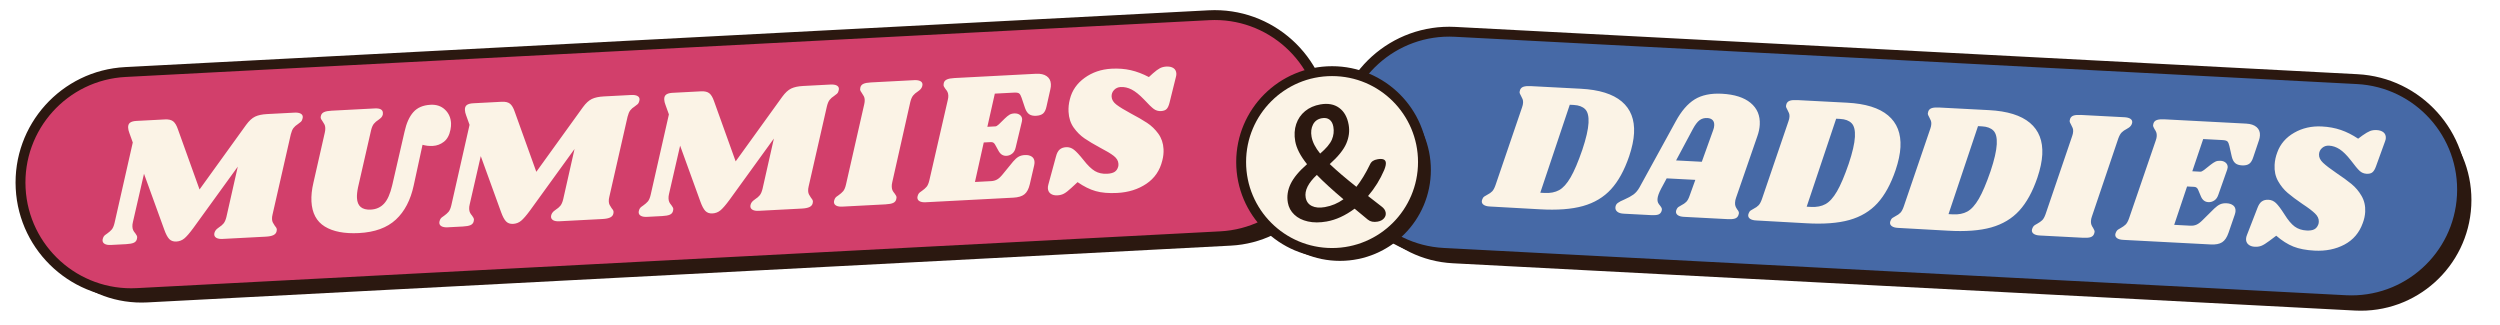
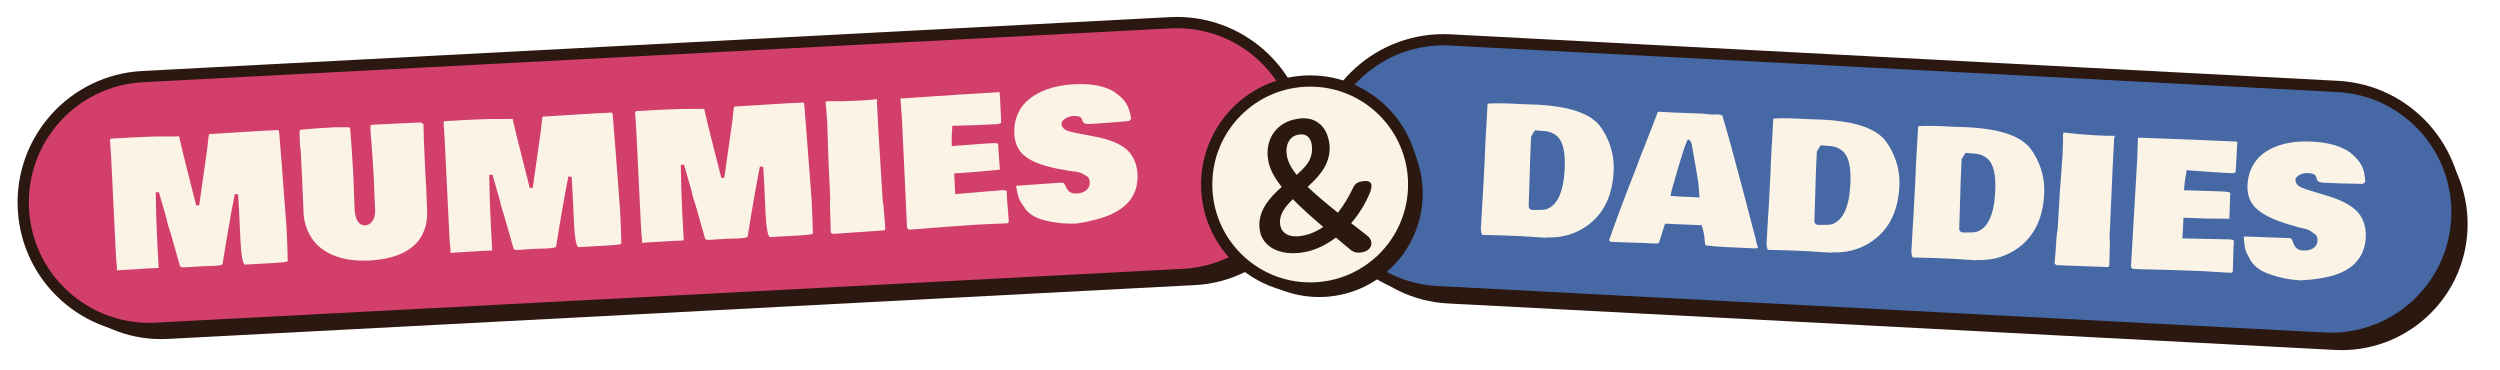
- <svg xmlns="http://www.w3.org/2000/svg" viewBox="0 0 1265 164" width="1265" height="164" role="img" aria-label="Mummies &amp; Daddies">
-   <g transform="rotate(-3 340.5 78.0)">
-     <rect x="15.00" y="27" width="661.0" height="112" rx="56.0" fill="#2B1810" />
-     <rect x="10.00" y="22" width="661.0" height="112" rx="56.0" fill="#D23F6B" stroke="#2B1810" stroke-width="5" />
-     <path d="M154.45 49.33Q154.45 49.79 154.17 50.54Q153.89 51.38 153.38 51.79Q152.87 52.21 151.84 52.86Q150.35 53.7 149.47 54.73Q148.59 55.75 147.93 57.89L136.58 97.92Q136.2 99.13 136.2 100.25Q136.2 101.27 136.53 101.97Q136.86 102.67 137.41 103.6Q137.79 104.07 138.07 104.58Q138.35 105.09 138.35 105.65Q138.35 105.83 138.16 106.58Q137.79 107.79 136.44 108.35Q135.09 108.91 132.57 108.91H110.7Q108.74 108.91 107.67 108.26Q106.6 107.6 106.6 106.49Q106.6 105.93 106.88 105.28Q107.16 104.62 107.67 104.11Q108.18 103.6 108.6 103.37Q109.02 103.14 109.21 102.95Q110.7 102.11 111.63 101.09Q112.56 100.06 113.21 97.92L120.29 72.79L96.17 102.67Q93.2 106.3 91.38 107.65Q89.56 109 87.24 109Q85 109 83.75 107.56Q82.49 106.11 81.47 102.67L72.71 73.9L65.83 98.02Q65.45 99.23 65.45 100.34Q65.45 101.46 65.78 102.2Q66.11 102.95 66.76 103.79Q67.59 105 67.59 105.74Q67.59 105.93 67.41 106.67Q67.04 107.98 65.73 108.49Q64.43 109 61.82 109H54.1Q52.14 109 51.07 108.35Q50 107.7 50 106.58Q50 106.02 50.28 105.37Q50.65 104.35 51.49 103.79Q52.33 103.23 52.51 103.14Q54 102.2 54.93 101.23Q55.86 100.25 56.52 98.02L67.87 57.8L66.38 52.86Q65.92 51.47 65.92 50.17Q65.92 48.49 66.99 47.74Q68.06 47 70.29 47H84.72Q87.52 47 88.87 48.21Q90.22 49.42 91.05 52.4L100.36 83.31L125.59 51.93Q128.01 48.95 130.34 47.98Q132.67 47 136.48 47H150.35Q152.31 47 153.38 47.61Q154.45 48.21 154.45 49.33ZM219.34 46.63Q223.8 46.63 226.5 49.47Q229.2 52.31 229.2 56.5Q229.2 57.89 228.74 59.75Q227.71 63.85 225.11 65.67Q222.5 67.48 219.43 67.48Q217.85 67.48 216.59 67.25Q215.33 67.02 214.22 66.64L208.72 86.84Q205.74 97.92 198.76 103.74Q191.78 109.56 179.77 109.56Q168.79 109.56 162.69 105.37Q156.59 101.18 156.59 92.34Q156.59 88.05 158.08 82.93L165.16 57.89Q165.53 56.68 165.53 55.56Q165.53 54.45 165.2 53.75Q164.88 53.05 164.32 52.12Q163.48 50.91 163.48 50.17Q163.48 49.79 163.67 49.23Q164.04 48.02 165.34 47.51Q166.65 47 169.16 47H191.04Q195.04 47 195.04 49.42Q195.04 49.98 194.95 50.35Q194.67 51.19 194.15 51.7Q193.64 52.21 192.62 52.86Q191.13 53.7 190.2 54.73Q189.27 55.75 188.62 57.89L180.52 86.38Q179.68 89.54 179.68 91.78Q179.68 98.02 186.38 98.02Q190.48 98.02 193.22 95.36Q195.97 92.71 197.83 86.29L205.47 59.57Q207.23 53.14 210.45 49.89Q213.66 46.63 219.34 46.63ZM325.09 49.33Q325.09 49.79 324.81 50.54Q324.53 51.38 324.02 51.79Q323.51 52.21 322.48 52.86Q320.99 53.7 320.11 54.73Q319.23 55.75 318.57 57.89L307.22 97.92Q306.84 99.13 306.84 100.25Q306.84 101.27 307.17 101.97Q307.5 102.67 308.05 103.6Q308.43 104.07 308.71 104.58Q308.98 105.09 308.98 105.65Q308.98 105.83 308.8 106.58Q308.43 107.79 307.08 108.35Q305.73 108.91 303.21 108.91H281.34Q279.38 108.91 278.31 108.26Q277.24 107.6 277.24 106.49Q277.24 105.93 277.52 105.28Q277.8 104.62 278.31 104.11Q278.82 103.6 279.24 103.37Q279.66 103.14 279.85 102.95Q281.34 102.11 282.27 101.09Q283.2 100.06 283.85 97.92L290.92 72.79L266.81 102.67Q263.83 106.3 262.02 107.65Q260.2 109 257.88 109Q255.64 109 254.39 107.56Q253.13 106.11 252.11 102.67L243.35 73.9L236.47 98.02Q236.09 99.23 236.09 100.34Q236.09 101.46 236.42 102.2Q236.74 102.95 237.4 103.79Q238.23 105 238.23 105.74Q238.23 105.93 238.05 106.67Q237.68 107.98 236.37 108.49Q235.07 109 232.46 109H224.74Q222.78 109 221.71 108.35Q220.64 107.7 220.64 106.58Q220.64 106.02 220.92 105.37Q221.29 104.35 222.13 103.79Q222.97 103.23 223.15 103.14Q224.64 102.2 225.57 101.23Q226.5 100.25 227.16 98.02L238.51 57.8L237.02 52.86Q236.56 51.47 236.56 50.17Q236.56 48.49 237.63 47.74Q238.7 47 240.93 47H255.36Q258.16 47 259.51 48.21Q260.86 49.42 261.69 52.4L271 83.31L296.23 51.93Q298.65 48.95 300.98 47.98Q303.31 47 307.12 47H320.99Q322.95 47 324.02 47.61Q325.09 48.21 325.09 49.33ZM426.1 49.33Q426.1 49.79 425.82 50.54Q425.54 51.38 425.03 51.79Q424.51 52.21 423.49 52.86Q422 53.7 421.12 54.73Q420.23 55.75 419.58 57.89L408.22 97.92Q407.85 99.13 407.85 100.25Q407.85 101.27 408.18 101.97Q408.5 102.67 409.06 103.6Q409.43 104.07 409.71 104.58Q409.99 105.09 409.99 105.65Q409.99 105.83 409.8 106.58Q409.43 107.79 408.08 108.35Q406.73 108.91 404.22 108.91H382.34Q380.39 108.91 379.32 108.26Q378.25 107.6 378.25 106.49Q378.25 105.93 378.53 105.28Q378.8 104.62 379.32 104.11Q379.83 103.6 380.25 103.37Q380.67 103.14 380.85 102.95Q382.34 102.11 383.27 101.09Q384.2 100.06 384.86 97.92L391.93 72.79L367.82 102.67Q364.84 106.3 363.03 107.65Q361.21 109 358.88 109Q356.65 109 355.39 107.56Q354.14 106.11 353.11 102.67L344.36 73.9L337.47 98.02Q337.1 99.23 337.1 100.34Q337.1 101.46 337.42 102.2Q337.75 102.95 338.4 103.79Q339.24 105 339.24 105.74Q339.24 105.93 339.05 106.67Q338.68 107.98 337.38 108.49Q336.08 109 333.47 109H325.74Q323.79 109 322.72 108.35Q321.65 107.7 321.65 106.58Q321.65 106.02 321.92 105.37Q322.3 104.35 323.14 103.79Q323.97 103.23 324.16 103.14Q325.65 102.2 326.58 101.23Q327.51 100.25 328.16 98.02L339.52 57.8L338.03 52.86Q337.56 51.47 337.56 50.17Q337.56 48.49 338.64 47.74Q339.71 47 341.94 47H356.37Q359.16 47 360.51 48.21Q361.86 49.42 362.7 52.4L372.01 83.31L397.24 51.93Q399.66 48.95 401.98 47.98Q404.31 47 408.13 47H422Q423.95 47 425.03 47.61Q426.1 48.21 426.1 49.33ZM468.45 49.33Q468.45 49.79 468.17 50.54Q467.89 51.19 467.38 51.7Q466.87 52.21 466.45 52.45Q466.03 52.68 465.85 52.86Q464.36 53.7 463.43 54.73Q462.5 55.75 461.84 57.89L450.58 98.02Q450.21 99.23 450.21 100.34Q450.21 101.46 450.53 102.2Q450.86 102.95 451.51 103.79Q452.35 105 452.35 105.74Q452.35 105.93 452.16 106.67Q451.79 107.98 450.49 108.49Q449.18 109 446.58 109H424.7Q422.74 109 421.67 108.35Q420.6 107.7 420.6 106.58Q420.6 106.02 420.88 105.37Q421.26 104.35 422.09 103.79Q422.93 103.23 423.12 103.14Q424.61 102.2 425.54 101.23Q426.47 100.25 427.12 98.02L438.48 57.89Q438.85 56.68 438.85 55.56Q438.85 54.54 438.52 53.84Q438.2 53.14 437.64 52.21Q436.8 51 436.8 50.26Q436.8 49.98 436.99 49.23Q437.36 48.02 438.62 47.51Q439.87 47 442.48 47H464.36Q466.31 47 467.38 47.61Q468.45 48.21 468.45 49.33ZM533.34 52.59Q533.34 53.89 532.97 55.1L530.55 63.76Q529.89 66.27 528.64 67.25Q527.38 68.23 525.05 68.23Q522.82 68.23 521.56 67.25Q520.31 66.27 519.65 64.04L518.17 58.73Q517.7 57.05 517.05 56.5Q516.4 55.94 514.53 55.94H504.76L500.11 72.51H504.2Q504.85 72.51 505.97 71.58L509.14 68.78Q510.53 67.57 511.56 67.02Q512.58 66.46 514.07 66.46Q515.74 66.46 516.82 67.34Q517.89 68.23 517.89 69.62Q517.89 69.99 517.7 70.74L513.88 83.68Q513.32 85.73 511.97 86.7Q510.62 87.68 509.04 87.68Q506.44 87.68 505.13 84.98L503.55 81.72Q502.9 80.33 501.5 80.33H497.87L492.38 100.06H500.57Q502.34 100.06 503.69 99.36Q505.04 98.67 506.62 96.9L512.21 90.75Q513.7 89.17 515.05 88.47Q516.4 87.77 518.35 87.77Q520.4 87.77 521.7 88.71Q523.01 89.64 523.01 91.5Q523.01 92.24 522.73 93.27L520.03 102.67Q519 106.21 517.05 107.6Q515.09 109 511.37 109H466.96Q465.01 109 463.94 108.35Q462.87 107.7 462.87 106.58Q462.87 106.02 463.15 105.37Q463.52 104.35 464.36 103.79Q465.2 103.23 465.38 103.14Q466.87 102.2 467.8 101.23Q468.73 100.25 469.38 98.02L480.83 57.89Q481.21 56.68 481.21 55.66Q481.21 54.54 480.88 53.8Q480.56 53.05 479.9 52.21Q479.07 51 479.07 50.26Q479.07 49.98 479.25 49.23Q479.62 48.02 480.93 47.51Q482.23 47 484.74 47H526.08Q529.52 47 531.43 48.49Q533.34 49.98 533.34 52.59ZM583.05 51.65 585.19 49.89Q587.43 48.12 588.87 47.47Q590.31 46.81 592.17 46.81Q594.41 46.81 595.71 47.79Q597.02 48.77 597.02 50.63Q597.02 51.38 596.74 52.21L592.83 65.06Q592.17 67.29 591.2 68.23Q590.22 69.16 588.26 69.16Q586.22 69.16 584.68 67.9Q583.14 66.64 579.89 62.73Q576.63 59.01 573.97 57.47Q571.32 55.94 568.53 55.94Q566.48 55.94 565.08 57.29Q563.69 58.64 563.69 60.59Q563.69 62.83 565.92 64.73Q568.16 66.64 572.9 69.53Q577.74 72.41 580.91 74.74Q584.08 77.07 586.31 80.51Q588.54 83.96 588.54 88.43Q588.54 91.31 587.61 94.2Q585.38 101.65 578.95 105.51Q572.53 109.37 563.97 109.37Q557.54 109.37 553.17 107.88Q548.79 106.39 544.23 102.86L540.88 105.65Q538.55 107.6 537.06 108.3Q535.57 109 533.71 109Q531.57 109 530.31 107.98Q529.06 106.95 529.06 105.18Q529.06 104.25 529.43 103.23L533.99 89.36Q534.74 86.94 536.04 85.91Q537.34 84.89 539.39 84.89Q541.53 84.89 543.25 86.38Q544.98 87.87 547.77 91.78Q550.75 96.06 553.31 97.74Q555.87 99.41 559.41 99.41Q561.92 99.41 563.27 98.62Q564.62 97.83 565.18 96.06Q565.36 95.59 565.36 94.66Q565.36 92.43 563.22 90.57Q561.08 88.71 556.61 86.1Q551.86 83.21 548.89 80.93Q545.91 78.65 543.72 75.21Q541.53 71.76 541.53 67.11Q541.53 63.85 542.56 60.68Q544.51 54.26 550.56 50.35Q556.61 46.44 564.43 46.44Q569.65 46.44 574.07 47.7Q578.49 48.95 583.05 51.65Z" fill="#FBF3E6" />
+ <svg xmlns="http://www.w3.org/2000/svg" viewBox="0 0 1111 164" width="1111" height="164" role="img" aria-label="Mummies &amp; Daddies">
+   <g transform="rotate(-3 294.6 78.0)">
+     <rect x="15.00" y="27" width="569.3" height="112" rx="56.0" fill="#2B1810" />
+     <rect x="10.00" y="22" width="569.3" height="112" rx="56.0" fill="#D23F6B" stroke="#2B1810" stroke-width="5" />
+     <path d="M69.12 73.71Q68.66 84.51 68.66 95.92V107.29H65.87L64.92 107.25L51.37 107.36Q50.08 107.36 50 107.4Q50 107.36 50.15 106.75V106.52L50.19 106.37Q50 103.62 50 99.69L50.15 57.07L50.11 55.09V53.18L50.04 49.59Q50.04 49.21 50.46 48.79H55.69L58.74 48.75Q69.5 48.75 74.13 49.06Q78.77 49.36 80.79 49.36Q81.9 55.93 84.07 66.76L86.78 80.42H88.12L93 55.47Q93.12 54.9 93.54 52.13Q93.96 49.36 94.19 49.06H94.34L119.18 48.83L120.67 48.87H124.94Q125.29 49.02 125.32 50.28L125.71 64.7Q126.16 82.64 126.35 92.63Q126.35 100.34 126.12 107.1Q126.01 107.55 124.6 107.63L122.88 107.71Q120.82 107.78 119.83 107.78H117.84Q114.14 107.82 106.93 107.82Q105.6 106.64 105.6 97.59L105.67 85.61V82.52Q105.67 78.44 105.63 76.49L104.18 76.23Q102.92 80.84 99.34 96.79L98.99 98.32Q98.73 99.5 98.1 102.54Q97.47 105.57 97.09 107.13Q96.63 107.67 93.04 107.67H92.55L88.27 107.55L85.94 107.59H84.15L81.14 107.63H80.07Q78.31 107.63 78.12 106.83L78.16 106.87L74.69 91.72Q74.54 91.15 74 89.22Q73.47 87.29 73.39 85.99L70.53 73.63ZM189.27 76.95 189.16 87.67Q189.16 92.6 187.58 96.37Q185.99 100.15 183.4 102.48Q176.34 108.89 162.53 108.89Q148.71 108.89 141.04 102.17Q138.33 99.85 136.48 96.12Q134.63 92.4 134.25 87.71Q134.44 71.76 134.44 58.22Q134.25 58.22 134.25 54.21Q134.25 50.2 134.59 49.25H135.4Q141.01 48.94 150.7 48.94Q151.38 49.1 153.2 49.13Q155.01 49.17 155.7 49.25L156.88 49.4Q157.15 56.96 157.22 70.2L156.99 85.54Q156.99 93.17 161.42 93.17Q163.29 93.17 164.57 91.53Q165.85 89.89 165.92 87.83L166.07 87.44L166.19 74.58L166.23 73.44Q166.23 64.59 166 56.35L165.92 53.56Q165.85 51.88 165.85 50.55Q165.85 49.21 166.27 48.71Q180.99 48.71 188.47 48.83Q188.74 49.1 189.16 49.32H189.12L189.54 49.59Q189.24 56.8 189.24 68.14V74.7ZM217.55 73.71Q217.09 84.51 217.09 95.92V107.29H214.3L213.35 107.25L199.8 107.36Q198.51 107.36 198.43 107.4Q198.43 107.36 198.58 106.75V106.52L198.62 106.37Q198.43 103.62 198.43 99.69L198.58 57.07L198.55 55.09V53.18L198.47 49.59Q198.47 49.21 198.89 48.79H204.12L207.17 48.75Q217.93 48.75 222.57 49.06Q227.2 49.36 229.22 49.36Q230.33 55.93 232.51 66.76L235.22 80.42H236.55L241.44 55.47Q241.55 54.9 241.97 52.13Q242.39 49.36 242.62 49.06H242.77L267.61 48.83L269.1 48.87H273.37Q273.72 49.02 273.75 50.28L274.14 64.7Q274.59 82.64 274.79 92.63Q274.79 100.34 274.56 107.1Q274.44 107.55 273.03 107.63L271.31 107.71Q269.25 107.78 268.26 107.78H266.28Q262.57 107.82 255.36 107.82Q254.03 106.64 254.03 97.59L254.1 85.61V82.52Q254.1 78.44 254.07 76.49L252.62 76.23Q251.36 80.84 247.77 96.79L247.43 98.32Q247.16 99.5 246.53 102.54Q245.9 105.57 245.52 107.13Q245.06 107.67 241.47 107.67H240.98L236.7 107.55L234.38 107.59H232.58L229.57 107.63H228.5Q226.74 107.63 226.55 106.83L226.59 106.87L223.12 91.72Q222.97 91.15 222.43 89.22Q221.9 87.29 221.82 85.99L218.96 73.63ZM302.79 73.71Q302.33 84.51 302.33 95.92V107.29H299.55L298.59 107.25L285.05 107.36Q283.75 107.36 283.67 107.4Q283.67 107.36 283.83 106.75V106.52L283.87 106.37Q283.67 103.62 283.67 99.69L283.83 57.07L283.79 55.09V53.18L283.71 49.59Q283.71 49.21 284.13 48.79H289.36L292.41 48.75Q303.17 48.75 307.81 49.06Q312.45 49.36 314.47 49.36Q315.57 55.93 317.75 66.76L320.46 80.42H321.79L326.68 55.47Q326.79 54.9 327.21 52.13Q327.63 49.36 327.86 49.06H328.01L352.85 48.83L354.34 48.87H358.62Q358.96 49.02 359 50.28L359.38 64.7Q359.84 82.64 360.03 92.63Q360.03 100.34 359.8 107.1Q359.68 107.55 358.27 107.63L356.56 107.71Q354.5 107.78 353.5 107.78H351.52Q347.82 107.82 340.61 107.82Q339.27 106.64 339.27 97.59L339.35 85.61V82.52Q339.35 78.44 339.31 76.49L337.86 76.23Q336.6 80.84 333.01 96.79L332.67 98.32Q332.4 99.5 331.77 102.54Q331.14 105.57 330.76 107.13Q330.3 107.67 326.72 107.67H326.22L321.95 107.55L319.62 107.59H317.83L314.81 107.63H313.74Q311.99 107.63 311.8 106.83L311.83 106.87L308.36 91.72Q308.21 91.15 307.68 89.22Q307.14 87.29 307.07 85.99L304.2 73.63ZM367.89 102.44Q367.89 94.69 368.31 91.68Q368.31 75.08 368.76 58.22Q368.65 55.81 368.65 53.37V52.11Q368.5 50.93 368.5 50.01Q368.5 49.1 368.69 48.83Q376.85 49.32 383 49.32Q389.14 49.32 391.43 49.1Q391.51 49.21 391.55 49.74H391.28V63.56L391.55 94.62Q391.55 94.96 391.66 95.19V95.27Q391.77 95.5 391.77 95.76L392.08 106.87Q391.89 107.29 391.39 107.52H390.1L368.73 107.86Q368.35 107.67 367.73 107.29L367.77 106.64ZM402 59.28 401.81 49.25Q401.85 49.25 402.08 49.36Q431.08 48.87 445.77 48.83Q445.92 48.9 446 49.06V59.82Q446 61.38 445.92 62.37Q445.73 62.98 443.67 62.98H443.4Q434.17 62.98 424.17 62.68Q424.17 63.02 424.07 63.9Q423.98 64.78 423.94 65.16L423.75 66.61Q423.56 68.06 423.48 71.65L435.31 71.38Q438.36 71.3 439.74 71.3H440.35Q442.68 71.3 443.4 71.44Q444.13 71.57 444.13 72.22L444.09 72.52V73.44L444.28 83.25L444.24 83.28V83.25Q432.64 83.82 425.7 83.82H423.9V93.05L444.62 92.4Q446.34 92.4 446.8 92.9Q446.76 93.89 446.76 95.72L447.03 106.1Q447.03 107.06 446.19 107.21L433.52 107.1Q429.78 107.1 418.64 107.36L412.38 107.52Q405.74 107.74 402.53 107.74L402.42 107.67H402.46Q402.08 107.29 401.73 106.94V105.61L401.96 64.82ZM451.41 90.76 471.6 90.42Q472.36 90.42 472.88 91.72Q473.39 93.02 473.89 93.78Q475.07 95.61 477.8 95.61Q480.53 95.61 482.21 94.33Q483.88 93.05 483.88 91.03Q483.88 89.01 482.85 88.26Q481.82 87.52 480.6 86.81Q479.38 86.11 477 85.73Q474.61 85.35 474.38 85.27H474.46L472.28 84.7Q470.19 84.32 468.77 83.86Q459.65 81.42 455.59 77.71Q451.53 74.01 451.53 67.75Q451.53 63.21 453.21 59.59Q454.88 55.96 457.59 53.67Q465.42 47.07 479.19 47.07Q490.14 47.07 496.4 51.04H496.36Q500.37 53.94 501.86 56.75Q503.34 59.55 503.73 63.67L502.73 64.66Q492.7 65.05 484.95 65.05Q482.63 65.05 482.17 63.67Q481.98 63.1 481.75 62.53Q481.21 61.15 478.31 61.15H478.16Q475.91 61.15 474.31 62.2Q472.7 63.25 472.68 64.24Q472.67 65.24 473.1 65.88Q473.54 66.53 474.04 66.92Q474.54 67.3 475.57 67.7Q476.6 68.1 477.11 68.23Q477.63 68.37 478.73 68.67L480.07 69.01Q480.87 69.24 484.74 70.16Q488.62 71.07 491.21 71.91V71.88Q499.34 74.62 502.3 78.72Q505.25 82.83 505.25 88.28Q505.25 102.82 487.89 107.13Q482.85 108.39 477.13 108.93Q470.11 108.93 463.24 106.87Q456.37 104.81 454.04 100.15Q452.48 97.9 451.95 96.01Q451.41 94.12 451.07 90.73Q451.18 90.76 451.41 90.76Z" fill="#FBF3E6" />
  </g>
-   <g transform="rotate(3 961.6 84.0)">
-     <rect x="682.02" y="33" width="569.1" height="112" rx="56.0" fill="#2B1810" />
-     <rect x="677.02" y="28" width="569.1" height="112" rx="56.0" fill="#4669A6" stroke="#2B1810" stroke-width="5" />
-     <path d="M826.14 74.46Q826.14 79.58 824.28 86.28Q821.21 97.08 815.99 103.41Q810.78 109.74 802.26 112.63Q793.74 115.51 780.43 115.42L755.11 115.33Q753.16 115.33 752.09 114.67Q751.02 114.02 751.02 112.91Q751.02 112.35 751.29 111.7Q751.57 110.86 752.09 110.48Q752.6 110.11 753.62 109.46Q755.11 108.62 756 107.6Q756.88 106.58 757.53 104.34L768.89 64.31Q769.26 63.1 769.26 61.98Q769.26 60.96 768.94 60.26Q768.61 59.56 768.05 58.63Q767.21 57.42 767.21 56.68Q767.21 56.4 767.4 55.65Q767.77 54.44 769.03 53.93Q770.29 53.42 772.89 53.42H798.03Q811.99 53.42 819.07 58.77Q826.14 64.12 826.14 74.46ZM802.87 70.45Q802.87 65.52 800.82 63.66Q798.77 61.8 794.95 61.8H792.91L780.34 107.04H782.57Q786.86 107.04 789.79 105.23Q792.72 103.41 795.23 98.52Q797.75 93.64 800.45 84.23Q802.87 75.48 802.87 70.45ZM879.39 104.43Q879.02 105.64 879.02 106.85Q879.02 107.88 879.3 108.58Q879.58 109.27 879.9 109.69Q880.23 110.11 880.32 110.3Q881.25 111.23 881.25 112.16Q881.25 112.35 881.07 113.09Q880.69 114.39 879.44 114.91Q878.18 115.42 875.57 115.42H853.51Q851.56 115.42 850.48 114.77Q849.41 114.12 849.41 113Q849.41 112.44 849.69 111.79Q849.97 111.04 850.48 110.62Q851 110.21 851.93 109.65Q853.42 108.81 854.35 107.79Q855.28 106.76 855.93 104.43L858.35 96.43H843.83L841.32 101.73Q839.73 105.18 839.73 107.13Q839.73 108.25 840.11 108.95Q840.48 109.65 841.22 110.39Q841.87 111.14 842.11 111.65Q842.34 112.16 842.15 113Q841.78 114.39 840.62 114.91Q839.45 115.42 836.94 115.42H823.07Q820.93 115.42 819.81 114.63Q818.69 113.84 818.69 112.53Q818.69 111.04 819.76 110.16Q820.83 109.27 822.98 108.25Q825.77 106.85 827.44 105.5Q829.12 104.15 830.33 101.73L846.9 67.38Q850.72 59.38 855.88 55.79Q861.05 52.21 869.52 52.21Q879.02 52.21 884.23 56.07Q889.44 59.94 889.44 66.82Q889.44 69.71 888.51 72.78ZM861.14 87.12 866.08 70.73Q866.45 69.62 866.45 68.41Q866.45 66.64 865.47 65.75Q864.5 64.87 862.73 64.87Q860.49 64.87 858.91 66.17Q857.33 67.48 855.74 70.83L848.11 87.12ZM961.13 74.46Q961.13 79.58 959.26 86.28Q956.19 97.08 950.98 103.41Q945.77 109.74 937.25 112.63Q928.73 115.51 915.42 115.42L890.1 115.33Q888.14 115.33 887.07 114.67Q886 114.02 886 112.91Q886 112.35 886.28 111.7Q886.56 110.86 887.07 110.48Q887.58 110.11 888.61 109.46Q890.1 108.62 890.98 107.6Q891.86 106.58 892.52 104.34L903.87 64.31Q904.25 63.1 904.25 61.98Q904.25 60.96 903.92 60.26Q903.59 59.56 903.04 58.63Q902.2 57.42 902.2 56.68Q902.2 56.4 902.38 55.65Q902.76 54.44 904.01 53.93Q905.27 53.42 907.88 53.42H933.01Q946.98 53.42 954.05 58.77Q961.13 64.12 961.13 74.46ZM937.85 70.45Q937.85 65.52 935.8 63.66Q933.76 61.8 929.94 61.8H927.89L915.32 107.04H917.56Q921.84 107.04 924.77 105.23Q927.71 103.41 930.22 98.52Q932.73 93.64 935.43 84.23Q937.85 75.48 937.85 70.45ZM1032.99 74.46Q1032.99 79.58 1031.13 86.28Q1028.06 97.08 1022.85 103.41Q1017.63 109.74 1009.12 112.63Q1000.6 115.51 987.29 115.42L961.96 115.33Q960.01 115.33 958.94 114.67Q957.87 114.02 957.87 112.91Q957.87 112.35 958.15 111.7Q958.43 110.86 958.94 110.48Q959.45 110.11 960.47 109.46Q961.96 108.62 962.85 107.6Q963.73 106.58 964.38 104.34L975.74 64.31Q976.11 63.1 976.11 61.98Q976.11 60.96 975.79 60.26Q975.46 59.56 974.9 58.63Q974.07 57.42 974.07 56.68Q974.07 56.4 974.25 55.65Q974.62 54.44 975.88 53.93Q977.14 53.42 979.74 53.42H1004.88Q1018.84 53.42 1025.92 58.77Q1032.99 64.12 1032.99 74.46ZM1009.72 70.45Q1009.72 65.52 1007.67 63.66Q1005.62 61.8 1001.81 61.8H999.76L987.19 107.04H989.43Q993.71 107.04 996.64 105.23Q999.57 103.41 1002.09 98.52Q1004.6 93.64 1007.3 84.23Q1009.72 75.48 1009.72 70.45ZM1077.59 55.75Q1077.59 56.21 1077.31 56.96Q1077.03 57.61 1076.52 58.12Q1076 58.63 1075.58 58.86Q1075.17 59.1 1074.98 59.28Q1073.49 60.12 1072.56 61.15Q1071.63 62.17 1070.98 64.31L1059.71 104.43Q1059.34 105.64 1059.34 106.76Q1059.34 107.88 1059.67 108.62Q1059.99 109.37 1060.64 110.21Q1061.48 111.42 1061.48 112.16Q1061.48 112.35 1061.29 113.09Q1060.92 114.39 1059.62 114.91Q1058.32 115.42 1055.71 115.42H1033.83Q1031.88 115.42 1030.81 114.77Q1029.74 114.12 1029.74 113Q1029.74 112.44 1030.02 111.79Q1030.39 110.76 1031.23 110.21Q1032.06 109.65 1032.25 109.55Q1033.74 108.62 1034.67 107.65Q1035.6 106.67 1036.25 104.43L1047.61 64.31Q1047.98 63.1 1047.98 61.98Q1047.98 60.96 1047.66 60.26Q1047.33 59.56 1046.77 58.63Q1045.93 57.42 1045.93 56.68Q1045.93 56.4 1046.12 55.65Q1046.49 54.44 1047.75 53.93Q1049.01 53.42 1051.61 53.42H1073.49Q1075.44 53.42 1076.52 54.02Q1077.59 54.63 1077.59 55.75ZM1142.47 59Q1142.47 60.31 1142.1 61.52L1139.68 70.18Q1139.03 72.69 1137.77 73.67Q1136.51 74.64 1134.19 74.64Q1131.95 74.64 1130.7 73.67Q1129.44 72.69 1128.79 70.45L1127.3 65.15Q1126.83 63.47 1126.18 62.91Q1125.53 62.36 1123.67 62.36H1113.89L1109.24 78.93H1113.33Q1113.98 78.93 1115.1 78L1118.27 75.2Q1119.66 73.99 1120.69 73.43Q1121.71 72.88 1123.2 72.88Q1124.88 72.88 1125.95 73.76Q1127.02 74.64 1127.02 76.04Q1127.02 76.41 1126.83 77.16L1123.02 90.1Q1122.46 92.15 1121.11 93.12Q1119.76 94.1 1118.17 94.1Q1115.57 94.1 1114.26 91.4L1112.68 88.14Q1112.03 86.75 1110.63 86.75H1107L1101.51 106.48H1109.7Q1111.47 106.48 1112.82 105.78Q1114.17 105.09 1115.75 103.32L1121.34 97.17Q1122.83 95.59 1124.18 94.89Q1125.53 94.19 1127.48 94.19Q1129.53 94.19 1130.83 95.12Q1132.14 96.06 1132.14 97.92Q1132.14 98.66 1131.86 99.69L1129.16 109.09Q1128.14 112.63 1126.18 114.02Q1124.23 115.42 1120.5 115.42H1076.1Q1074.14 115.42 1073.07 114.77Q1072 114.12 1072 113Q1072 112.44 1072.28 111.79Q1072.65 110.76 1073.49 110.21Q1074.33 109.65 1074.51 109.55Q1076 108.62 1076.93 107.65Q1077.86 106.67 1078.52 104.43L1089.97 64.31Q1090.34 63.1 1090.34 62.08Q1090.34 60.96 1090.01 60.21Q1089.69 59.47 1089.04 58.63Q1088.2 57.42 1088.2 56.68Q1088.2 56.4 1088.38 55.65Q1088.76 54.44 1090.06 53.93Q1091.36 53.42 1093.88 53.42H1135.21Q1138.65 53.42 1140.56 54.91Q1142.47 56.4 1142.47 59ZM1192.18 58.07 1194.32 56.3Q1196.56 54.54 1198 53.88Q1199.44 53.23 1201.31 53.23Q1203.54 53.23 1204.84 54.21Q1206.15 55.19 1206.15 57.05Q1206.15 57.79 1205.87 58.63L1201.96 71.48Q1201.31 73.71 1200.33 74.64Q1199.35 75.58 1197.4 75.58Q1195.35 75.58 1193.81 74.32Q1192.28 73.06 1189.02 69.15Q1185.76 65.43 1183.11 63.89Q1180.45 62.36 1177.66 62.36Q1175.61 62.36 1174.22 63.71Q1172.82 65.06 1172.82 67.01Q1172.82 69.24 1175.05 71.15Q1177.29 73.06 1182.04 75.95Q1186.88 78.83 1190.04 81.16Q1193.21 83.49 1195.44 86.93Q1197.68 90.38 1197.68 94.85Q1197.68 97.73 1196.74 100.62Q1194.51 108.06 1188.09 111.93Q1181.66 115.79 1173.1 115.79Q1166.68 115.79 1162.3 114.3Q1157.92 112.81 1153.36 109.27L1150.01 112.07Q1147.68 114.02 1146.2 114.72Q1144.71 115.42 1142.84 115.42Q1140.7 115.42 1139.45 114.39Q1138.19 113.37 1138.19 111.6Q1138.19 110.67 1138.56 109.65L1143.12 95.78Q1143.87 93.36 1145.17 92.33Q1146.47 91.31 1148.52 91.31Q1150.66 91.31 1152.39 92.8Q1154.11 94.29 1156.9 98.2Q1159.88 102.48 1162.44 104.15Q1165 105.83 1168.54 105.83Q1171.05 105.83 1172.4 105.04Q1173.75 104.25 1174.31 102.48Q1174.5 102.01 1174.5 101.08Q1174.5 98.85 1172.35 96.99Q1170.21 95.12 1165.74 92.52Q1161 89.63 1158.02 87.35Q1155.04 85.07 1152.85 81.63Q1150.66 78.18 1150.66 73.53Q1150.66 70.27 1151.69 67.1Q1153.64 60.68 1159.69 56.77Q1165.74 52.86 1173.56 52.86Q1178.78 52.86 1183.2 54.12Q1187.62 55.37 1192.18 58.07Z" fill="#FBF3E6" />
+   <g transform="rotate(3 838.7 84.0)">
+     <rect x="590.25" y="33" width="506.9" height="112" rx="56.0" fill="#2B1810" />
+     <rect x="585.25" y="28" width="506.9" height="112" rx="56.0" fill="#4669A6" stroke="#2B1810" stroke-width="5" />
+     <path d="M674.48 54.83 681.61 54.71Q700.27 54.71 707.83 60.9Q709.43 62.08 711.34 64.86Q716.87 72.92 716.87 82.65Q716.87 100.01 704.93 108.33Q697.79 113.32 688.52 113.4L688.37 113.55H687.41L677.26 113.44Q670.36 113.44 659.98 113.78Q659.25 112.41 659.25 110.54L659.29 109.17V103.21L659.37 94.74V80.78Q659.29 75.97 659.29 73.6V67.34L659.33 66.47V55.55Q659.33 55.25 663.49 55.04Q667.65 54.83 670.13 54.83ZM690.66 68.03Q688.48 66.47 685.85 66.28Q684.93 66.24 683.35 66.2Q681.77 66.16 681.04 66.12Q680.35 67.15 680.13 67.65L679.44 69.06V71.2Q679.44 77.8 679.74 89.09L679.97 100.12Q680.2 101.3 681.5 101.53Q685.43 101.46 687.57 101Q695.08 98.33 695.08 82.72Q695.08 71.16 690.66 68.03ZM782.65 112.94Q782.62 113.44 780.56 113.44H777.04L774.68 113.48H772.35L768.65 113.52Q763.12 113.52 759.45 113.25Q759.34 113.21 759.19 112.79L759 111.99Q758.65 108.06 757.2 104.4L740.87 104.55Q740.72 105.2 739.88 108.4Q739.04 111.61 738.62 113.25Q738.24 113.63 734.99 113.63L734.04 113.59H731.83L721.91 113.82H720.76L719.69 113.86H717.02Q716.76 113.59 716.45 113.17Q720.27 99.97 726.79 80.43L727.67 77.72H727.63L728.66 74.56Q729.16 73.03 731.5 66.08Q733.85 59.14 734.44 57.12Q735.03 55.1 735.15 55.02H741.48L755.03 54.83L758.69 55.02L761.71 54.83Q763.99 54.83 763.99 55.74Q767.81 66.39 774.18 86.38Q780.56 106.38 781.36 108.86L781.89 110.77Q782.16 111.8 782.65 112.94ZM744.88 92.11 746.44 92.15 755.56 92.11Q754.99 87.57 754.68 85.43L753.23 78.91Q750.94 68.79 750.87 68.6Q750.79 68.41 750.73 68.24Q750.68 68.07 750.64 68.01Q750.6 67.95 750.54 67.8Q750.49 67.65 750.43 67.59Q750.37 67.53 750.3 67.42Q750.03 66.96 749.19 66.62Q748.16 66.85 743.05 89.59L742.63 92.11ZM801.62 54.83 808.75 54.71Q827.41 54.71 834.97 60.9Q836.57 62.08 838.48 64.86Q844.01 72.92 844.01 82.65Q844.01 100.01 832.07 108.33Q824.93 113.32 815.66 113.4L815.51 113.55H814.55L804.4 113.44Q797.5 113.44 787.12 113.78Q786.39 112.41 786.39 110.54L786.43 109.17V103.21L786.51 94.74V80.78Q786.43 75.97 786.43 73.6V67.34L786.47 66.47V55.55Q786.47 55.25 790.63 55.04Q794.79 54.83 797.27 54.83ZM817.8 68.03Q815.62 66.47 812.99 66.28Q812.07 66.24 810.49 66.2Q808.9 66.16 808.18 66.12Q807.49 67.15 807.26 67.65L806.58 69.06V71.2Q806.58 77.8 806.88 89.09L807.11 100.12Q807.34 101.3 808.64 101.53Q812.57 101.46 814.7 101Q822.22 98.33 822.22 82.72Q822.22 71.16 817.8 68.03ZM866.06 54.83 873.2 54.71Q891.86 54.71 899.41 60.9Q901.02 62.08 902.92 64.86Q908.46 72.92 908.46 82.65Q908.46 100.01 896.51 108.33Q889.38 113.32 880.11 113.4L879.95 113.55H879L868.85 113.44Q861.94 113.44 851.56 113.78Q850.84 112.41 850.84 110.54L850.88 109.17V103.21L850.95 94.74V80.78Q850.88 75.97 850.88 73.6V67.34L850.92 66.47V55.55Q850.92 55.25 855.07 55.04Q859.23 54.83 861.71 54.83ZM882.24 68.03Q880.07 66.47 877.43 66.28Q876.52 66.24 874.94 66.2Q873.35 66.16 872.63 66.12Q871.94 67.15 871.71 67.65L871.02 69.06V71.2Q871.02 77.8 871.33 89.09L871.56 100.12Q871.79 101.3 873.08 101.53Q877.02 101.46 879.15 101Q886.67 98.33 886.67 82.72Q886.67 71.16 882.24 68.03ZM914.83 108.44Q914.83 100.69 915.25 97.68Q915.25 81.08 915.71 64.22Q915.59 61.81 915.59 59.37V58.11Q915.44 56.93 915.44 56.01Q915.44 55.1 915.63 54.83Q923.8 55.32 929.94 55.32Q936.08 55.32 938.37 55.1Q938.45 55.21 938.49 55.74H938.22V69.56L938.49 100.62Q938.49 100.96 938.6 101.19V101.27Q938.72 101.5 938.72 101.76L939.02 112.87Q938.83 113.29 938.33 113.52H937.04L915.67 113.86Q915.29 113.67 914.68 113.29L914.71 112.64ZM948.94 65.28 948.75 55.25Q948.79 55.25 949.02 55.36Q978.02 54.87 992.71 54.83Q992.86 54.9 992.94 55.06V65.82Q992.94 67.38 992.86 68.37Q992.67 68.98 990.61 68.98H990.34Q981.11 68.98 971.11 68.68Q971.11 69.02 971.01 69.9Q970.92 70.78 970.88 71.16L970.69 72.61Q970.5 74.06 970.42 77.65L982.25 77.38Q985.3 77.3 986.68 77.3H987.29Q989.62 77.3 990.34 77.44Q991.07 77.57 991.07 78.22L991.03 78.52V79.44L991.22 89.25L991.18 89.28V89.25Q979.58 89.82 972.64 89.82H970.84V99.05L991.56 98.4Q993.28 98.4 993.74 98.9Q993.7 99.89 993.7 101.72L993.97 112.1Q993.97 113.06 993.13 113.21L980.46 113.1Q976.72 113.1 965.58 113.36L959.32 113.52Q952.68 113.74 949.47 113.74L949.36 113.67H949.4Q949.02 113.29 948.67 112.94V111.61L948.9 70.82ZM998.35 96.76 1018.54 96.42Q1019.3 96.42 1019.82 97.72Q1020.33 99.02 1020.83 99.78Q1022.01 101.61 1024.74 101.61Q1027.47 101.61 1029.15 100.33Q1030.83 99.05 1030.83 97.03Q1030.83 95.01 1029.79 94.26Q1028.76 93.52 1027.54 92.81Q1026.32 92.11 1023.94 91.73Q1021.55 91.35 1021.32 91.27H1021.4L1019.23 90.7Q1017.13 90.32 1015.71 89.86Q1006.59 87.42 1002.53 83.71Q998.47 80.01 998.47 73.75Q998.47 69.21 1000.15 65.59Q1001.83 61.96 1004.53 59.67Q1012.36 53.07 1026.13 53.07Q1037.08 53.07 1043.34 57.04H1043.3Q1047.31 59.94 1048.8 62.75Q1050.29 65.55 1050.67 69.67L1049.68 70.66Q1039.64 71.05 1031.89 71.05Q1029.57 71.05 1029.11 69.67Q1028.92 69.1 1028.69 68.53Q1028.15 67.15 1025.25 67.15H1025.1Q1022.85 67.15 1021.25 68.2Q1019.64 69.25 1019.63 70.24Q1019.61 71.24 1020.05 71.88Q1020.48 72.53 1020.98 72.92Q1021.48 73.3 1022.51 73.7Q1023.54 74.1 1024.05 74.23Q1024.57 74.37 1025.67 74.67L1027.01 75.01Q1027.81 75.24 1031.68 76.16Q1035.56 77.07 1038.15 77.91V77.88Q1046.28 80.62 1049.24 84.72Q1052.19 88.83 1052.19 94.28Q1052.19 108.82 1034.83 113.13Q1029.79 114.39 1024.07 114.93Q1017.05 114.93 1010.18 112.87Q1003.31 110.81 1000.99 106.15Q999.42 103.9 998.89 102.01Q998.35 100.12 998.01 96.73Q998.12 96.76 998.35 96.76Z" fill="#FBF3E6" />
  </g>
-   <circle cx="678.02" cy="86.00" r="46" fill="#2B1810" />
-   <circle cx="674.02" cy="82.00" r="46" fill="#FBF3E6" stroke="#2B1810" stroke-width="5" />
-   <path d="M692.24 99.18 699.06 104.48Q700.85 105.79 701.15 107.49Q701.44 109.14 700.32 110.45Q699.2 111.77 697.03 112.15Q694.01 112.68 692.11 111.12L685.44 105.59Q678.37 110.83 671.28 112.08Q666.02 113.01 661.79 112.06Q657.56 111.12 654.92 108.6Q652.27 106.09 651.65 102.54Q650.8 97.75 653.06 93.05Q655.31 88.35 661.36 83.08Q656.32 76.79 655.38 71.47Q654.55 66.74 655.88 62.78Q657.22 58.82 660.38 56.23Q663.55 53.64 668.08 52.84Q673.86 51.82 677.63 54.58Q681.4 57.34 682.42 63.12Q683.27 67.91 681.22 72.64Q679.18 77.37 672.86 83.02Q678.07 87.99 686.34 94.53Q689.99 89.89 693.21 83.22Q693.75 82.05 694.66 81.45Q695.57 80.84 697.02 80.59Q700.83 79.92 701.21 82.09Q701.45 83.47 700.41 86.02Q697.34 93.2 692.24 99.18ZM663.64 69.14Q664.37 73.27 668 77.71Q672.59 73.79 673.93 70.64Q675.27 67.49 674.68 64.14Q674.25 61.71 672.76 60.55Q671.27 59.39 668.84 59.82Q665.75 60.37 664.39 63.01Q663.03 65.66 663.64 69.14ZM679.79 100.83Q671.36 93.72 666.31 88.51Q659.74 94.68 660.67 99.93Q661.2 102.96 663.8 104.23Q666.39 105.5 670.4 104.79Q675.52 103.89 679.79 100.83Z" fill="#2B1810" />
+   <circle cx="586.25" cy="86.00" r="46" fill="#2B1810" />
+   <circle cx="582.25" cy="82.00" r="46" fill="#FBF3E6" stroke="#2B1810" stroke-width="5" />
+   <path d="M600.47 99.18 607.3 104.48Q609.09 105.79 609.39 107.49Q609.68 109.14 608.56 110.45Q607.43 111.77 605.27 112.15Q602.24 112.68 600.34 111.12L593.68 105.59Q586.61 110.83 579.52 112.08Q574.26 113.01 570.03 112.06Q565.8 111.12 563.16 108.6Q560.51 106.09 559.89 102.54Q559.04 97.75 561.29 93.05Q563.55 88.35 569.6 83.08Q564.56 76.79 563.62 71.47Q562.79 66.74 564.12 62.78Q565.45 58.82 568.62 56.23Q571.79 53.64 576.32 52.84Q582.1 51.82 585.87 54.58Q589.64 57.34 590.66 63.12Q591.51 67.91 589.46 72.64Q587.42 77.37 581.1 83.02Q586.31 87.99 594.57 94.53Q598.23 89.89 601.45 83.22Q601.99 82.05 602.9 81.45Q603.81 80.84 605.25 80.59Q609.06 79.92 609.45 82.09Q609.69 83.47 608.65 86.02Q605.58 93.2 600.47 99.18ZM571.88 69.14Q572.61 73.27 576.23 77.71Q580.82 73.79 582.17 70.64Q583.51 67.49 582.92 64.14Q582.49 61.71 581 60.55Q579.51 59.39 577.08 59.82Q573.99 60.37 572.63 63.01Q571.26 65.66 571.88 69.14ZM588.03 100.83Q579.6 93.72 574.55 88.51Q567.98 94.68 568.91 99.93Q569.44 102.96 572.04 104.23Q574.63 105.5 578.64 104.79Q583.76 103.89 588.03 100.83Z" fill="#2B1810" />
</svg>
